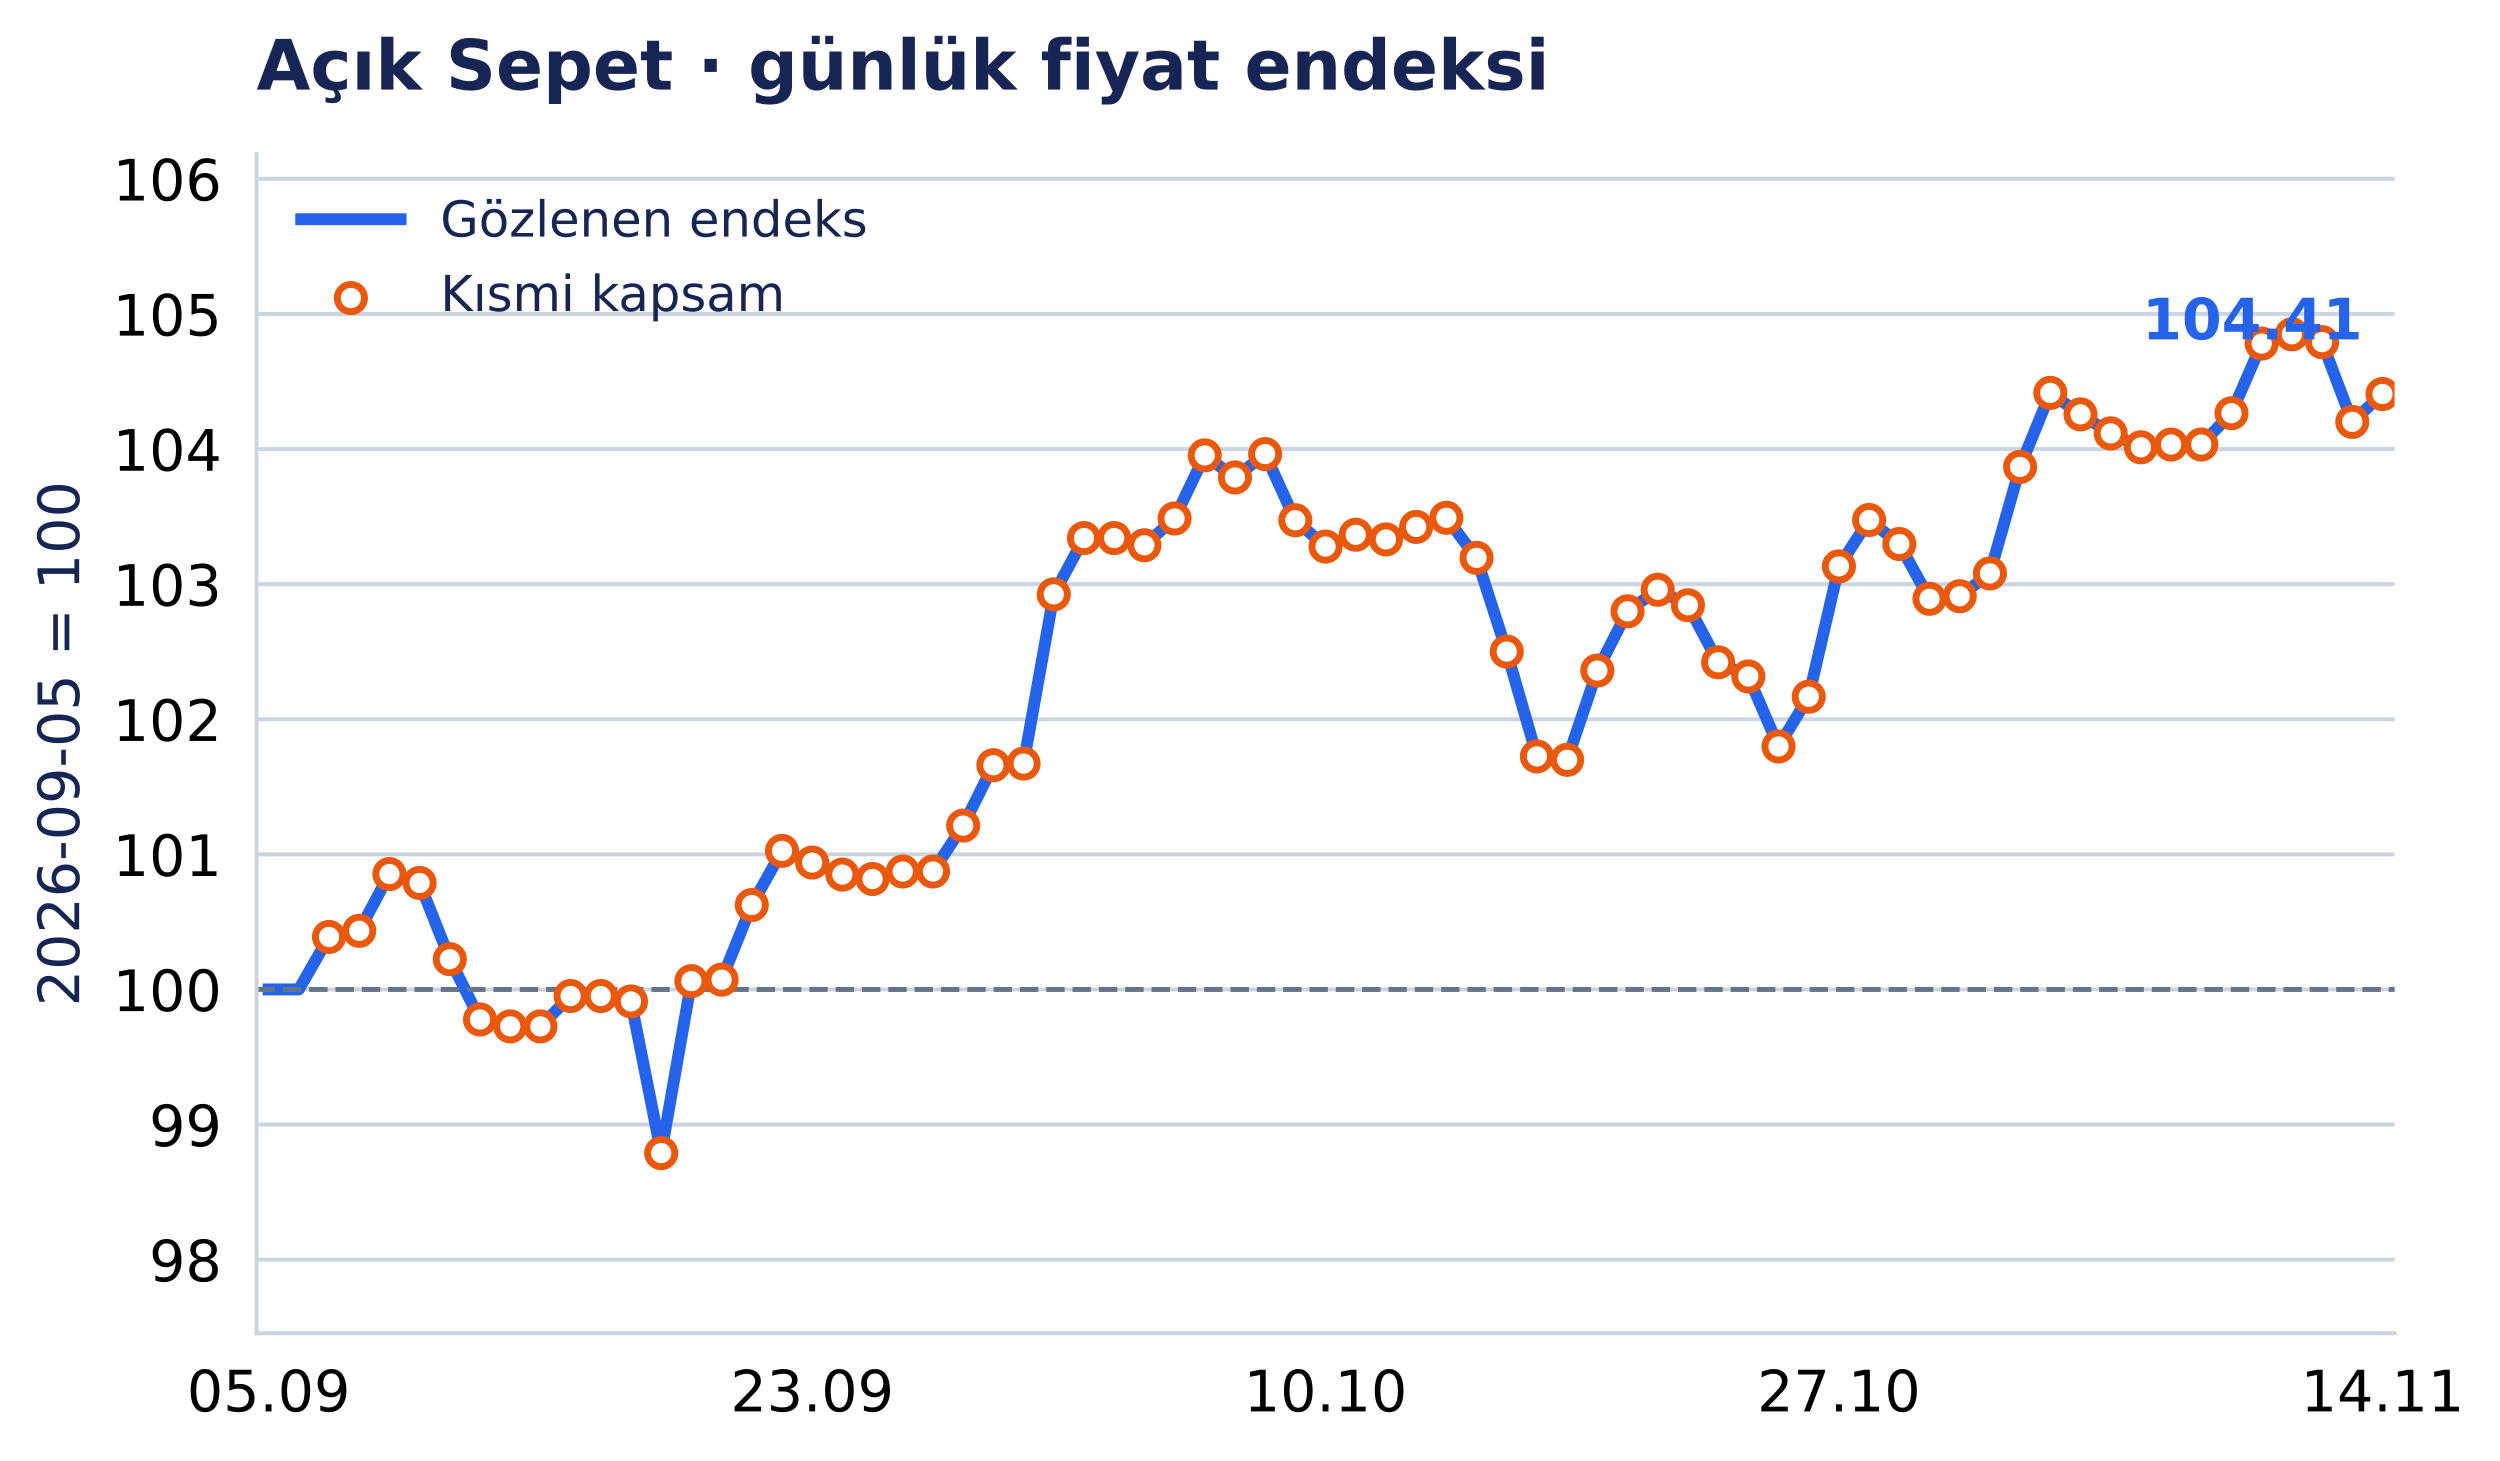
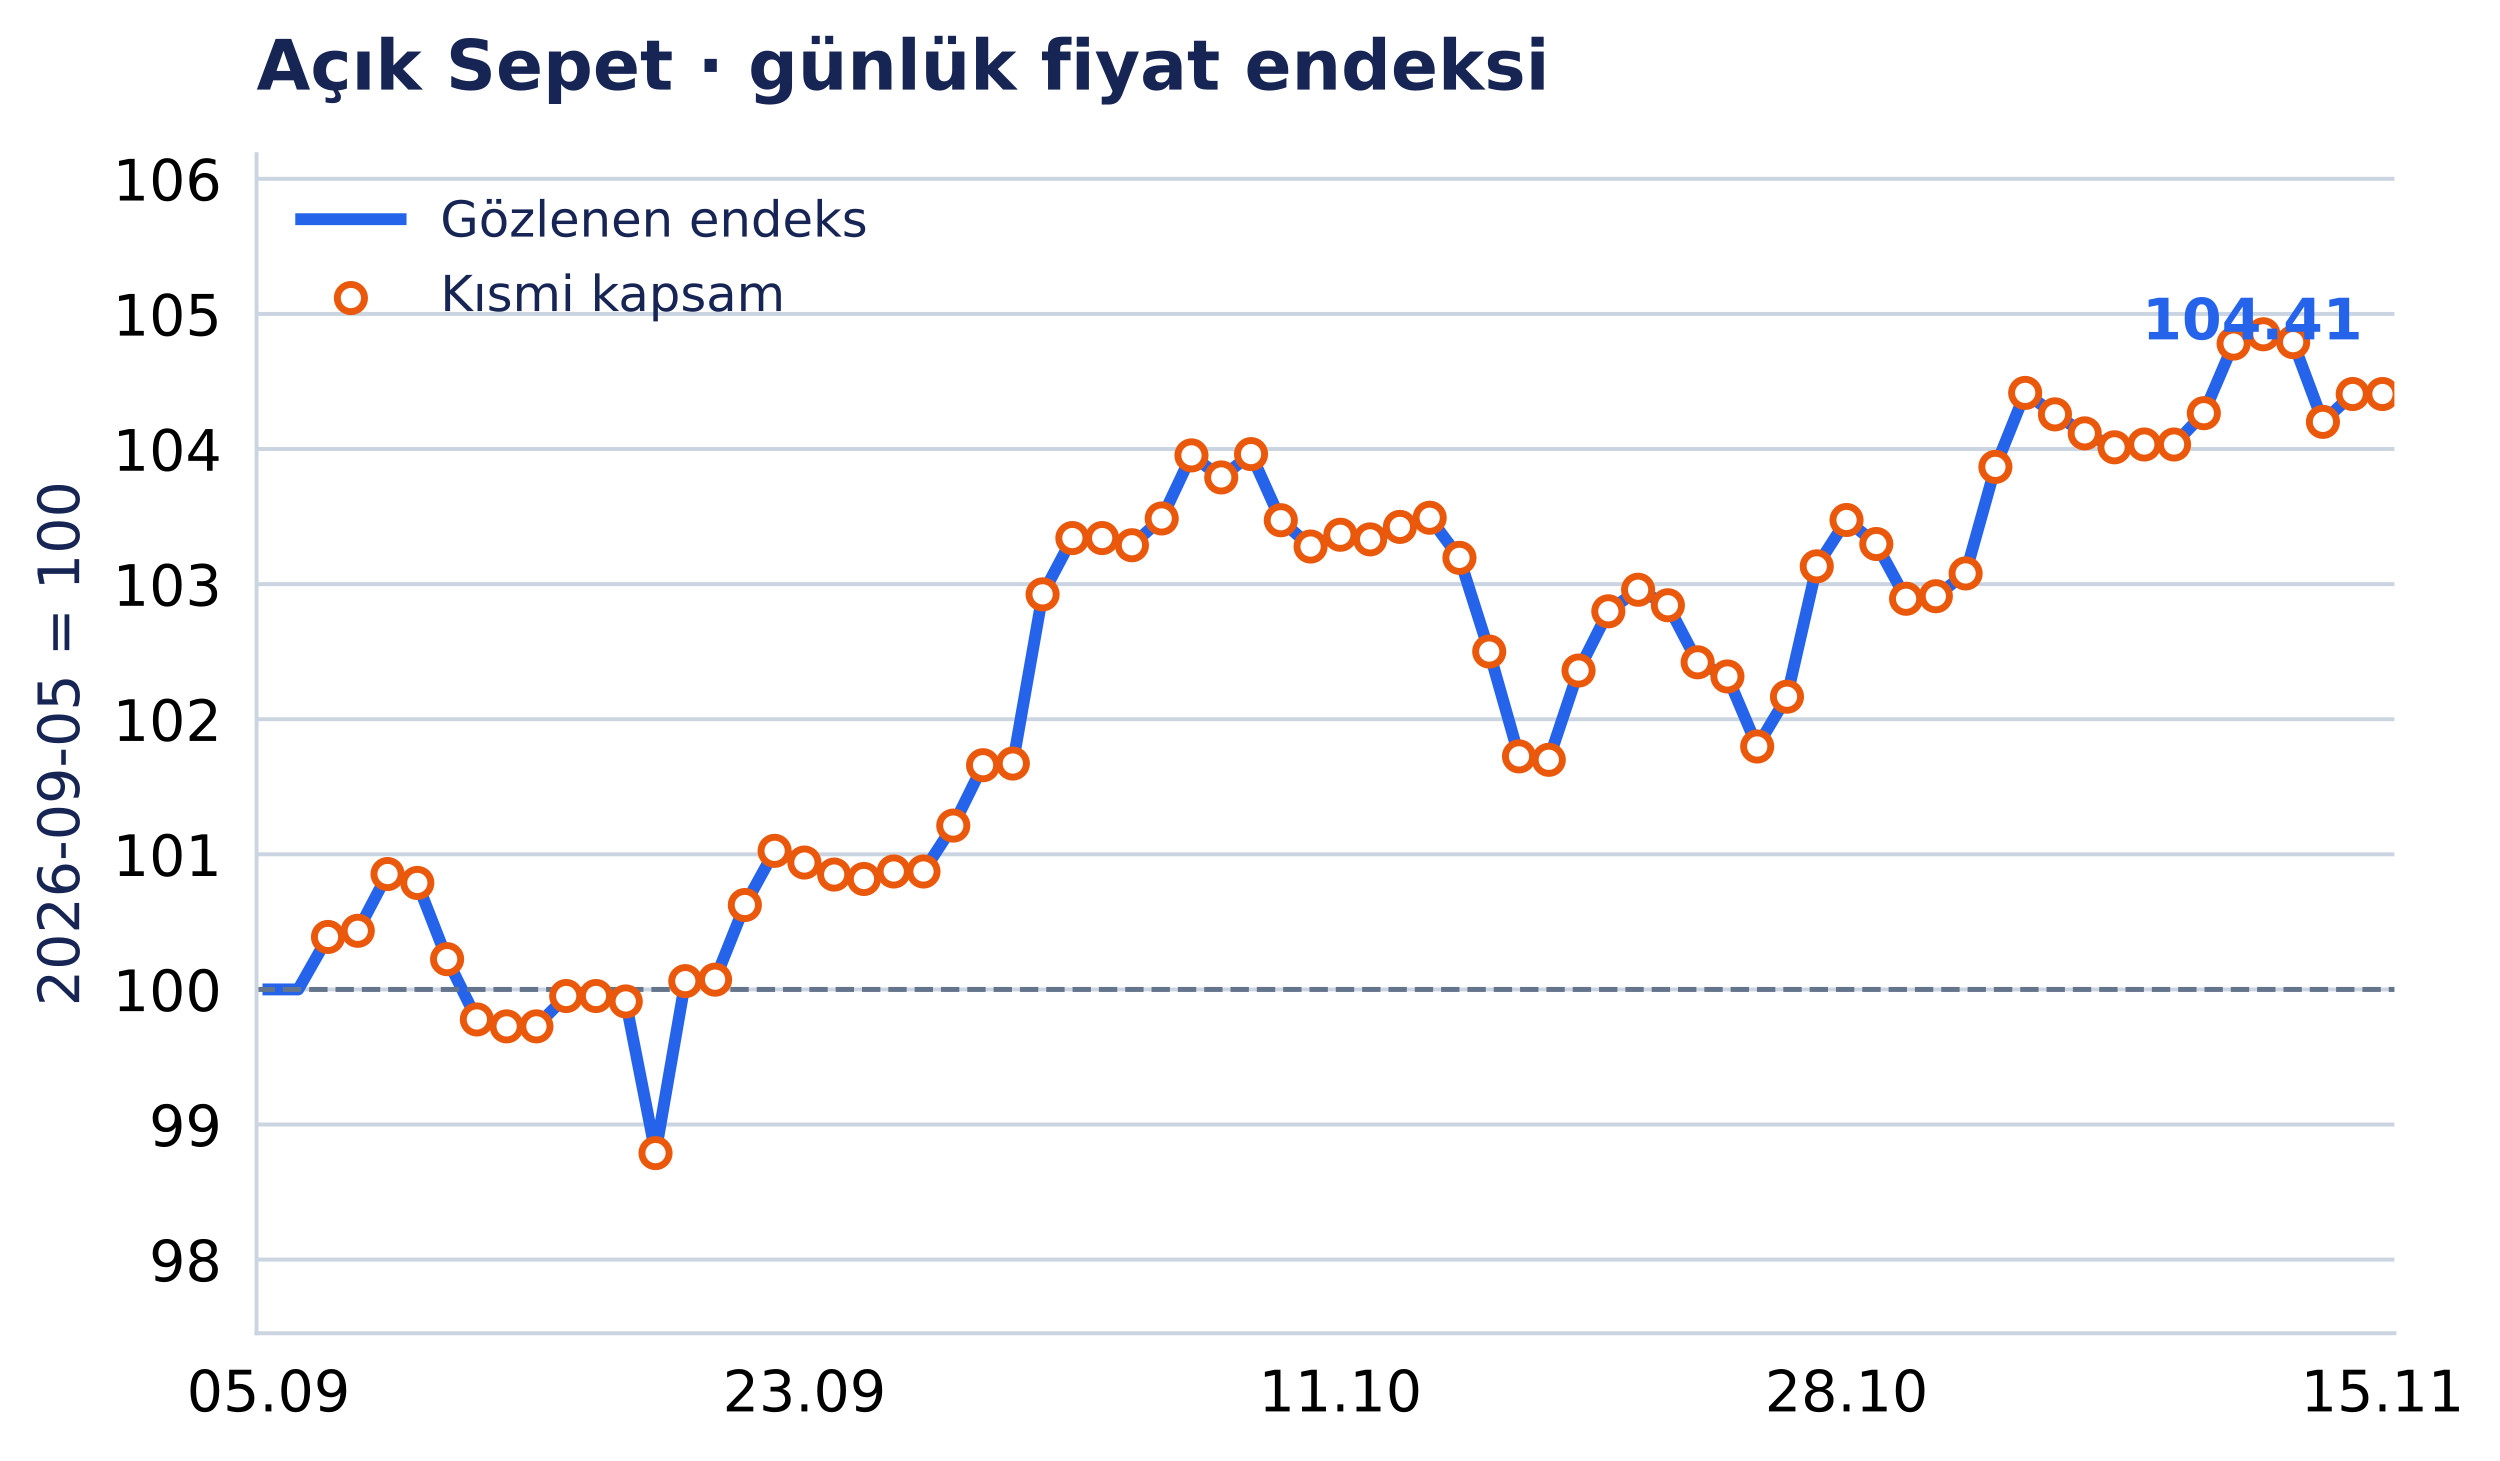
- <svg xmlns="http://www.w3.org/2000/svg" xmlns:xlink="http://www.w3.org/1999/xlink" width="503.35pt" height="294.135pt" viewBox="0 0 503.35 294.135" version="1.1">
+ <svg xmlns="http://www.w3.org/2000/svg" xmlns:xlink="http://www.w3.org/1999/xlink" width="503.352pt" height="294.135pt" viewBox="0 0 503.352 294.135" version="1.1">
  <defs>
    <style type="text/css">*{stroke-linejoin: round; stroke-linecap: butt}</style>
  </defs>
  <g id="figure_1">
    <g id="patch_1">
-       <path d="M 0 294.135 L 503.35 294.135 L 503.35 0 L 0 0 z " style="fill: #ffffff" />
+       <path d="M 0 294.135 L 503.352 294.135 L 503.352 0 L 0 0 z " style="fill: #ffffff" />
    </g>
    <g id="axes_1">
      <g id="patch_2">
-         <path d="M 51.651 268.435 L 482.12 268.435 L 482.12 31.035 L 51.651 31.035 z " style="fill: #ffffff" />
+         <path d="M 51.651 268.435 L 482.089 268.435 L 482.089 31.035 L 51.651 31.035 z " style="fill: #ffffff" />
      </g>
      <g id="matplotlib.axis_1">
        <g id="xtick_1">
          <g id="line2d_1" />
          <g id="text_1">
-             <text style="font-size: 11.5px; font-family: 'DejaVu Sans', 'Bitstream Vera Sans', 'Computer Modern Sans Serif', 'Lucida Grande', 'Verdana', 'Geneva', 'Lucid', 'Arial', 'Helvetica', 'Avant Garde', sans-serif; text-anchor: middle" x="54.083" y="284.172" transform="rotate(-0 54.08266 284.172)">05.09</text>
+             <text style="font-size: 11.5px; font-family: 'DejaVu Sans', 'Bitstream Vera Sans', 'Computer Modern Sans Serif', 'Lucida Grande', 'Verdana', 'Geneva', 'Lucid', 'Arial', 'Helvetica', 'Avant Garde', sans-serif; text-anchor: middle" x="54.049" y="284.172" transform="rotate(-0 54.04861 284.172)">05.09</text>
          </g>
        </g>
        <g id="xtick_2">
          <g id="line2d_2" />
          <g id="text_2">
-             <text style="font-size: 11.5px; font-family: 'DejaVu Sans', 'Bitstream Vera Sans', 'Computer Modern Sans Serif', 'Lucida Grande', 'Verdana', 'Geneva', 'Lucid', 'Arial', 'Helvetica', 'Avant Garde', sans-serif; text-anchor: middle" x="163.524" y="284.172" transform="rotate(-0 163.5241 284.172)">23.09</text>
+             <text style="font-size: 11.5px; font-family: 'DejaVu Sans', 'Bitstream Vera Sans', 'Computer Modern Sans Serif', 'Lucida Grande', 'Verdana', 'Geneva', 'Lucid', 'Arial', 'Helvetica', 'Avant Garde', sans-serif; text-anchor: middle" x="161.958" y="284.172" transform="rotate(-0 161.9579 284.172)">23.09</text>
          </g>
        </g>
        <g id="xtick_3">
          <g id="line2d_3" />
          <g id="text_3">
-             <text style="font-size: 11.5px; font-family: 'DejaVu Sans', 'Bitstream Vera Sans', 'Computer Modern Sans Serif', 'Lucida Grande', 'Verdana', 'Geneva', 'Lucid', 'Arial', 'Helvetica', 'Avant Garde', sans-serif; text-anchor: middle" x="266.886" y="284.172" transform="rotate(-0 266.8855 284.172)">10.10</text>
+             <text style="font-size: 11.5px; font-family: 'DejaVu Sans', 'Bitstream Vera Sans', 'Computer Modern Sans Serif', 'Lucida Grande', 'Verdana', 'Geneva', 'Lucid', 'Arial', 'Helvetica', 'Avant Garde', sans-serif; text-anchor: middle" x="269.867" y="284.172" transform="rotate(-0 269.8672 284.172)">11.10</text>
          </g>
        </g>
        <g id="xtick_4">
          <g id="line2d_4" />
          <g id="text_4">
-             <text style="font-size: 11.5px; font-family: 'DejaVu Sans', 'Bitstream Vera Sans', 'Computer Modern Sans Serif', 'Lucida Grande', 'Verdana', 'Geneva', 'Lucid', 'Arial', 'Helvetica', 'Avant Garde', sans-serif; text-anchor: middle" x="370.247" y="284.172" transform="rotate(-0 370.2469 284.172)">27.10</text>
+             <text style="font-size: 11.5px; font-family: 'DejaVu Sans', 'Bitstream Vera Sans', 'Computer Modern Sans Serif', 'Lucida Grande', 'Verdana', 'Geneva', 'Lucid', 'Arial', 'Helvetica', 'Avant Garde', sans-serif; text-anchor: middle" x="371.782" y="284.172" transform="rotate(-0 371.7816 284.172)">28.10</text>
          </g>
        </g>
        <g id="xtick_5">
          <g id="line2d_5" />
          <g id="text_5">
-             <text style="font-size: 11.5px; font-family: 'DejaVu Sans', 'Bitstream Vera Sans', 'Computer Modern Sans Serif', 'Lucida Grande', 'Verdana', 'Geneva', 'Lucid', 'Arial', 'Helvetica', 'Avant Garde', sans-serif; text-anchor: middle" x="479.688" y="284.172" transform="rotate(-0 479.6884 284.172)">14.11</text>
+             <text style="font-size: 11.5px; font-family: 'DejaVu Sans', 'Bitstream Vera Sans', 'Computer Modern Sans Serif', 'Lucida Grande', 'Verdana', 'Geneva', 'Lucid', 'Arial', 'Helvetica', 'Avant Garde', sans-serif; text-anchor: middle" x="479.691" y="284.172" transform="rotate(-0 479.6909 284.172)">15.11</text>
          </g>
        </g>
      </g>
      <g id="matplotlib.axis_2">
        <g id="ytick_1">
          <g id="line2d_6">
-             <path d="M 51.651 253.613 L 482.12 253.613 " clip-path="url(#p94824def38)" style="fill: none; stroke: #cbd5e1; stroke-width: 0.8; stroke-linecap: square" />
+             <path d="M 51.651 253.613 L 482.089 253.613 " clip-path="url(#p647c9f2424)" style="fill: none; stroke: #cbd5e1; stroke-width: 0.8; stroke-linecap: square" />
          </g>
          <g id="line2d_7" />
          <g id="text_6">
            <text style="font-size: 11.5px; font-family: 'DejaVu Sans', 'Bitstream Vera Sans', 'Computer Modern Sans Serif', 'Lucida Grande', 'Verdana', 'Geneva', 'Lucid', 'Arial', 'Helvetica', 'Avant Garde', sans-serif; text-anchor: end" x="44.651" y="257.982" transform="rotate(-0 44.65062 257.9821)">98</text>
          </g>
        </g>
        <g id="ytick_2">
          <g id="line2d_8">
-             <path d="M 51.651 226.412 L 482.12 226.412 " clip-path="url(#p94824def38)" style="fill: none; stroke: #cbd5e1; stroke-width: 0.8; stroke-linecap: square" />
+             <path d="M 51.651 226.412 L 482.089 226.412 " clip-path="url(#p647c9f2424)" style="fill: none; stroke: #cbd5e1; stroke-width: 0.8; stroke-linecap: square" />
          </g>
          <g id="line2d_9" />
          <g id="text_7">
            <text style="font-size: 11.5px; font-family: 'DejaVu Sans', 'Bitstream Vera Sans', 'Computer Modern Sans Serif', 'Lucida Grande', 'Verdana', 'Geneva', 'Lucid', 'Arial', 'Helvetica', 'Avant Garde', sans-serif; text-anchor: end" x="44.651" y="230.781" transform="rotate(-0 44.65062 230.7808)">99</text>
          </g>
        </g>
        <g id="ytick_3">
          <g id="line2d_10">
-             <path d="M 51.651 199.211 L 482.12 199.211 " clip-path="url(#p94824def38)" style="fill: none; stroke: #cbd5e1; stroke-width: 0.8; stroke-linecap: square" />
+             <path d="M 51.651 199.211 L 482.089 199.211 " clip-path="url(#p647c9f2424)" style="fill: none; stroke: #cbd5e1; stroke-width: 0.8; stroke-linecap: square" />
          </g>
          <g id="line2d_11" />
          <g id="text_8">
            <text style="font-size: 11.5px; font-family: 'DejaVu Sans', 'Bitstream Vera Sans', 'Computer Modern Sans Serif', 'Lucida Grande', 'Verdana', 'Geneva', 'Lucid', 'Arial', 'Helvetica', 'Avant Garde', sans-serif; text-anchor: end" x="44.651" y="203.58" transform="rotate(-0 44.65062 203.5796)">100</text>
          </g>
        </g>
        <g id="ytick_4">
          <g id="line2d_12">
-             <path d="M 51.651 172.01 L 482.12 172.01 " clip-path="url(#p94824def38)" style="fill: none; stroke: #cbd5e1; stroke-width: 0.8; stroke-linecap: square" />
+             <path d="M 51.651 172.01 L 482.089 172.01 " clip-path="url(#p647c9f2424)" style="fill: none; stroke: #cbd5e1; stroke-width: 0.8; stroke-linecap: square" />
          </g>
          <g id="line2d_13" />
          <g id="text_9">
            <text style="font-size: 11.5px; font-family: 'DejaVu Sans', 'Bitstream Vera Sans', 'Computer Modern Sans Serif', 'Lucida Grande', 'Verdana', 'Geneva', 'Lucid', 'Arial', 'Helvetica', 'Avant Garde', sans-serif; text-anchor: end" x="44.651" y="176.378" transform="rotate(-0 44.65062 176.3784)">101</text>
          </g>
        </g>
        <g id="ytick_5">
          <g id="line2d_14">
-             <path d="M 51.651 144.809 L 482.12 144.809 " clip-path="url(#p94824def38)" style="fill: none; stroke: #cbd5e1; stroke-width: 0.8; stroke-linecap: square" />
+             <path d="M 51.651 144.809 L 482.089 144.809 " clip-path="url(#p647c9f2424)" style="fill: none; stroke: #cbd5e1; stroke-width: 0.8; stroke-linecap: square" />
          </g>
          <g id="line2d_15" />
          <g id="text_10">
            <text style="font-size: 11.5px; font-family: 'DejaVu Sans', 'Bitstream Vera Sans', 'Computer Modern Sans Serif', 'Lucida Grande', 'Verdana', 'Geneva', 'Lucid', 'Arial', 'Helvetica', 'Avant Garde', sans-serif; text-anchor: end" x="44.651" y="149.177" transform="rotate(-0 44.65062 149.1772)">102</text>
          </g>
        </g>
        <g id="ytick_6">
          <g id="line2d_16">
-             <path d="M 51.651 117.607 L 482.12 117.607 " clip-path="url(#p94824def38)" style="fill: none; stroke: #cbd5e1; stroke-width: 0.8; stroke-linecap: square" />
+             <path d="M 51.651 117.607 L 482.089 117.607 " clip-path="url(#p647c9f2424)" style="fill: none; stroke: #cbd5e1; stroke-width: 0.8; stroke-linecap: square" />
          </g>
          <g id="line2d_17" />
          <g id="text_11">
            <text style="font-size: 11.5px; font-family: 'DejaVu Sans', 'Bitstream Vera Sans', 'Computer Modern Sans Serif', 'Lucida Grande', 'Verdana', 'Geneva', 'Lucid', 'Arial', 'Helvetica', 'Avant Garde', sans-serif; text-anchor: end" x="44.651" y="121.976" transform="rotate(-0 44.65062 121.976)">103</text>
          </g>
        </g>
        <g id="ytick_7">
          <g id="line2d_18">
-             <path d="M 51.651 90.406 L 482.12 90.406 " clip-path="url(#p94824def38)" style="fill: none; stroke: #cbd5e1; stroke-width: 0.8; stroke-linecap: square" />
+             <path d="M 51.651 90.406 L 482.089 90.406 " clip-path="url(#p647c9f2424)" style="fill: none; stroke: #cbd5e1; stroke-width: 0.8; stroke-linecap: square" />
          </g>
          <g id="line2d_19" />
          <g id="text_12">
            <text style="font-size: 11.5px; font-family: 'DejaVu Sans', 'Bitstream Vera Sans', 'Computer Modern Sans Serif', 'Lucida Grande', 'Verdana', 'Geneva', 'Lucid', 'Arial', 'Helvetica', 'Avant Garde', sans-serif; text-anchor: end" x="44.651" y="94.775" transform="rotate(-0 44.65062 94.77477)">104</text>
          </g>
        </g>
        <g id="ytick_8">
          <g id="line2d_20">
-             <path d="M 51.651 63.205 L 482.12 63.205 " clip-path="url(#p94824def38)" style="fill: none; stroke: #cbd5e1; stroke-width: 0.8; stroke-linecap: square" />
+             <path d="M 51.651 63.205 L 482.089 63.205 " clip-path="url(#p647c9f2424)" style="fill: none; stroke: #cbd5e1; stroke-width: 0.8; stroke-linecap: square" />
          </g>
          <g id="line2d_21" />
          <g id="text_13">
            <text style="font-size: 11.5px; font-family: 'DejaVu Sans', 'Bitstream Vera Sans', 'Computer Modern Sans Serif', 'Lucida Grande', 'Verdana', 'Geneva', 'Lucid', 'Arial', 'Helvetica', 'Avant Garde', sans-serif; text-anchor: end" x="44.651" y="67.574" transform="rotate(-0 44.65062 67.57356)">105</text>
          </g>
        </g>
        <g id="ytick_9">
          <g id="line2d_22">
-             <path d="M 51.651 36.004 L 482.12 36.004 " clip-path="url(#p94824def38)" style="fill: none; stroke: #cbd5e1; stroke-width: 0.8; stroke-linecap: square" />
+             <path d="M 51.651 36.004 L 482.089 36.004 " clip-path="url(#p647c9f2424)" style="fill: none; stroke: #cbd5e1; stroke-width: 0.8; stroke-linecap: square" />
          </g>
          <g id="line2d_23" />
          <g id="text_14">
            <text style="font-size: 11.5px; font-family: 'DejaVu Sans', 'Bitstream Vera Sans', 'Computer Modern Sans Serif', 'Lucida Grande', 'Verdana', 'Geneva', 'Lucid', 'Arial', 'Helvetica', 'Avant Garde', sans-serif; text-anchor: end" x="44.651" y="40.372" transform="rotate(-0 44.65062 40.37235)">106</text>
          </g>
        </g>
        <g id="text_15">
          <text style="font-size: 11.5px; font-family: 'DejaVu Sans', 'Bitstream Vera Sans', 'Computer Modern Sans Serif', 'Lucida Grande', 'Verdana', 'Geneva', 'Lucid', 'Arial', 'Helvetica', 'Avant Garde', sans-serif; text-anchor: middle; fill: #172554" x="15.937" y="149.735" transform="rotate(-90 15.93731 149.7347)">2026-09-05 = 100</text>
        </g>
      </g>
      <g id="line2d_24">
-         <path d="M 54.083 199.211 L 60.163 199.211 L 66.243 188.646 L 72.323 187.408 L 78.403 175.981 L 84.483 177.774 L 90.563 193.118 L 96.643 205.258 L 102.723 206.651 L 108.803 206.651 L 114.883 200.538 L 120.964 200.538 L 127.044 201.632 L 133.124 232.165 L 139.204 197.541 L 145.284 197.244 L 151.364 182.216 L 157.444 171.311 L 163.524 173.666 L 169.604 176.085 L 175.684 176.974 L 181.764 175.467 L 187.844 175.467 L 193.925 166.224 L 200.005 154.068 L 206.085 153.733 L 212.165 119.669 L 218.245 108.334 L 224.325 108.334 L 230.405 109.779 L 236.485 104.39 L 242.565 91.687 L 248.645 96.127 L 254.725 91.429 L 260.805 104.744 L 266.886 110.04 L 272.966 107.668 L 279.046 108.601 L 285.126 106.088 L 291.206 104.246 L 297.286 112.319 L 303.366 131.186 L 309.446 152.292 L 315.526 152.98 L 321.606 135.005 L 327.686 123.083 L 333.766 118.739 L 339.847 121.864 L 345.927 133.349 L 352.007 136.199 L 358.087 150.3 L 364.167 140.277 L 370.247 114.03 L 376.327 104.695 L 382.407 109.531 L 388.487 120.556 L 394.567 120.045 L 400.647 115.456 L 406.727 94.002 L 412.808 79.109 L 418.888 83.429 L 424.968 87.256 L 431.048 90.061 L 437.128 89.498 L 443.208 89.498 L 449.288 83.195 L 455.368 69.176 L 461.448 67.304 L 467.528 68.885 L 473.608 84.939 L 479.688 79.33 " clip-path="url(#p94824def38)" style="fill: none; stroke: #2563eb; stroke-width: 2.4; stroke-linecap: square" />
+         <path d="M 54.049 199.211 L 60.044 199.211 L 66.039 188.646 L 72.033 187.408 L 78.028 175.981 L 84.023 177.774 L 90.018 193.118 L 96.013 205.258 L 102.008 206.651 L 108.003 206.651 L 113.998 200.538 L 119.993 200.538 L 125.988 201.632 L 131.983 232.165 L 137.978 197.541 L 143.973 197.244 L 149.968 182.216 L 155.963 171.311 L 161.958 173.666 L 167.953 176.085 L 173.948 176.974 L 179.943 175.467 L 185.938 175.467 L 191.933 166.224 L 197.928 154.068 L 203.923 153.733 L 209.918 119.669 L 215.913 108.334 L 221.908 108.334 L 227.902 109.779 L 233.897 104.39 L 239.892 91.687 L 245.887 96.127 L 251.882 91.429 L 257.877 104.744 L 263.872 110.04 L 269.867 107.668 L 275.862 108.601 L 281.857 106.088 L 287.852 104.246 L 293.847 112.319 L 299.842 131.186 L 305.837 152.292 L 311.832 152.98 L 317.827 135.005 L 323.822 123.083 L 329.817 118.739 L 335.812 121.864 L 341.807 133.349 L 347.802 136.199 L 353.797 150.3 L 359.792 140.277 L 365.787 114.03 L 371.782 104.695 L 377.777 109.531 L 383.771 120.556 L 389.766 120.045 L 395.761 115.456 L 401.756 94.002 L 407.751 79.109 L 413.746 83.429 L 419.741 87.256 L 425.736 90.061 L 431.731 89.498 L 437.726 89.498 L 443.721 83.195 L 449.716 69.176 L 455.711 67.304 L 461.706 68.885 L 467.701 84.939 L 473.696 79.33 L 479.691 79.33 " clip-path="url(#p647c9f2424)" style="fill: none; stroke: #2563eb; stroke-width: 2.4; stroke-linecap: square" />
      </g>
      <g id="line2d_25">
-         <path d="M 51.651 199.211 L 482.12 199.211 " clip-path="url(#p94824def38)" style="fill: none; stroke-dasharray: 3.7,1.6; stroke-dashoffset: 0; stroke: #64748b" />
+         <path d="M 51.651 199.211 L 482.089 199.211 " clip-path="url(#p647c9f2424)" style="fill: none; stroke-dasharray: 3.7,1.6; stroke-dashoffset: 0; stroke: #64748b" />
      </g>
      <g id="patch_3">
        <path d="M 51.651 268.435 L 51.651 31.035 " style="fill: none; stroke: #cbd5e1; stroke-width: 0.8; stroke-linejoin: miter; stroke-linecap: square" />
      </g>
      <g id="patch_4">
-         <path d="M 51.651 268.435 L 482.12 268.435 " style="fill: none; stroke: #cbd5e1; stroke-width: 0.8; stroke-linejoin: miter; stroke-linecap: square" />
+         <path d="M 51.651 268.435 L 482.089 268.435 " style="fill: none; stroke: #cbd5e1; stroke-width: 0.8; stroke-linejoin: miter; stroke-linecap: square" />
      </g>
      <g id="PathCollection_1">
        <defs>
          <path id="m3957c04aab" d="M 0 2.739 C 0.726 2.739 1.423 2.45 1.936 1.936 C 2.45 1.423 2.739 0.726 2.739 0 C 2.739 -0.726 2.45 -1.423 1.936 -1.936 C 1.423 -2.45 0.726 -2.739 0 -2.739 C -0.726 -2.739 -1.423 -2.45 -1.936 -1.936 C -2.45 -1.423 -2.739 -0.726 -2.739 0 C -2.739 0.726 -2.45 1.423 -1.936 1.936 C -1.423 2.45 -0.726 2.739 0 2.739 z " style="stroke: #ea580c; stroke-width: 1.4" />
        </defs>
-         <g clip-path="url(#p94824def38)">
-           <use xlink:href="#m3957c04aab" x="66.243" y="188.646" style="fill: #ffffff; stroke: #ea580c; stroke-width: 1.4" />
-           <use xlink:href="#m3957c04aab" x="72.323" y="187.408" style="fill: #ffffff; stroke: #ea580c; stroke-width: 1.4" />
-           <use xlink:href="#m3957c04aab" x="78.403" y="175.981" style="fill: #ffffff; stroke: #ea580c; stroke-width: 1.4" />
-           <use xlink:href="#m3957c04aab" x="84.483" y="177.774" style="fill: #ffffff; stroke: #ea580c; stroke-width: 1.4" />
-           <use xlink:href="#m3957c04aab" x="90.563" y="193.118" style="fill: #ffffff; stroke: #ea580c; stroke-width: 1.4" />
-           <use xlink:href="#m3957c04aab" x="96.643" y="205.258" style="fill: #ffffff; stroke: #ea580c; stroke-width: 1.4" />
-           <use xlink:href="#m3957c04aab" x="102.723" y="206.651" style="fill: #ffffff; stroke: #ea580c; stroke-width: 1.4" />
-           <use xlink:href="#m3957c04aab" x="108.803" y="206.651" style="fill: #ffffff; stroke: #ea580c; stroke-width: 1.4" />
-           <use xlink:href="#m3957c04aab" x="114.883" y="200.538" style="fill: #ffffff; stroke: #ea580c; stroke-width: 1.4" />
-           <use xlink:href="#m3957c04aab" x="120.964" y="200.538" style="fill: #ffffff; stroke: #ea580c; stroke-width: 1.4" />
-           <use xlink:href="#m3957c04aab" x="127.044" y="201.632" style="fill: #ffffff; stroke: #ea580c; stroke-width: 1.4" />
-           <use xlink:href="#m3957c04aab" x="133.124" y="232.165" style="fill: #ffffff; stroke: #ea580c; stroke-width: 1.4" />
-           <use xlink:href="#m3957c04aab" x="139.204" y="197.541" style="fill: #ffffff; stroke: #ea580c; stroke-width: 1.4" />
-           <use xlink:href="#m3957c04aab" x="145.284" y="197.244" style="fill: #ffffff; stroke: #ea580c; stroke-width: 1.4" />
-           <use xlink:href="#m3957c04aab" x="151.364" y="182.216" style="fill: #ffffff; stroke: #ea580c; stroke-width: 1.4" />
-           <use xlink:href="#m3957c04aab" x="157.444" y="171.311" style="fill: #ffffff; stroke: #ea580c; stroke-width: 1.4" />
-           <use xlink:href="#m3957c04aab" x="163.524" y="173.666" style="fill: #ffffff; stroke: #ea580c; stroke-width: 1.4" />
-           <use xlink:href="#m3957c04aab" x="169.604" y="176.085" style="fill: #ffffff; stroke: #ea580c; stroke-width: 1.4" />
-           <use xlink:href="#m3957c04aab" x="175.684" y="176.974" style="fill: #ffffff; stroke: #ea580c; stroke-width: 1.4" />
-           <use xlink:href="#m3957c04aab" x="181.764" y="175.467" style="fill: #ffffff; stroke: #ea580c; stroke-width: 1.4" />
-           <use xlink:href="#m3957c04aab" x="187.844" y="175.467" style="fill: #ffffff; stroke: #ea580c; stroke-width: 1.4" />
-           <use xlink:href="#m3957c04aab" x="193.925" y="166.224" style="fill: #ffffff; stroke: #ea580c; stroke-width: 1.4" />
-           <use xlink:href="#m3957c04aab" x="200.005" y="154.068" style="fill: #ffffff; stroke: #ea580c; stroke-width: 1.4" />
-           <use xlink:href="#m3957c04aab" x="206.085" y="153.733" style="fill: #ffffff; stroke: #ea580c; stroke-width: 1.4" />
-           <use xlink:href="#m3957c04aab" x="212.165" y="119.669" style="fill: #ffffff; stroke: #ea580c; stroke-width: 1.4" />
-           <use xlink:href="#m3957c04aab" x="218.245" y="108.334" style="fill: #ffffff; stroke: #ea580c; stroke-width: 1.4" />
-           <use xlink:href="#m3957c04aab" x="224.325" y="108.334" style="fill: #ffffff; stroke: #ea580c; stroke-width: 1.4" />
-           <use xlink:href="#m3957c04aab" x="230.405" y="109.779" style="fill: #ffffff; stroke: #ea580c; stroke-width: 1.4" />
-           <use xlink:href="#m3957c04aab" x="236.485" y="104.39" style="fill: #ffffff; stroke: #ea580c; stroke-width: 1.4" />
-           <use xlink:href="#m3957c04aab" x="242.565" y="91.687" style="fill: #ffffff; stroke: #ea580c; stroke-width: 1.4" />
-           <use xlink:href="#m3957c04aab" x="248.645" y="96.127" style="fill: #ffffff; stroke: #ea580c; stroke-width: 1.4" />
-           <use xlink:href="#m3957c04aab" x="254.725" y="91.429" style="fill: #ffffff; stroke: #ea580c; stroke-width: 1.4" />
-           <use xlink:href="#m3957c04aab" x="260.805" y="104.744" style="fill: #ffffff; stroke: #ea580c; stroke-width: 1.4" />
-           <use xlink:href="#m3957c04aab" x="266.886" y="110.04" style="fill: #ffffff; stroke: #ea580c; stroke-width: 1.4" />
-           <use xlink:href="#m3957c04aab" x="272.966" y="107.668" style="fill: #ffffff; stroke: #ea580c; stroke-width: 1.4" />
-           <use xlink:href="#m3957c04aab" x="279.046" y="108.601" style="fill: #ffffff; stroke: #ea580c; stroke-width: 1.4" />
-           <use xlink:href="#m3957c04aab" x="285.126" y="106.088" style="fill: #ffffff; stroke: #ea580c; stroke-width: 1.4" />
-           <use xlink:href="#m3957c04aab" x="291.206" y="104.246" style="fill: #ffffff; stroke: #ea580c; stroke-width: 1.4" />
-           <use xlink:href="#m3957c04aab" x="297.286" y="112.319" style="fill: #ffffff; stroke: #ea580c; stroke-width: 1.4" />
-           <use xlink:href="#m3957c04aab" x="303.366" y="131.186" style="fill: #ffffff; stroke: #ea580c; stroke-width: 1.4" />
-           <use xlink:href="#m3957c04aab" x="309.446" y="152.292" style="fill: #ffffff; stroke: #ea580c; stroke-width: 1.4" />
-           <use xlink:href="#m3957c04aab" x="315.526" y="152.98" style="fill: #ffffff; stroke: #ea580c; stroke-width: 1.4" />
-           <use xlink:href="#m3957c04aab" x="321.606" y="135.005" style="fill: #ffffff; stroke: #ea580c; stroke-width: 1.4" />
-           <use xlink:href="#m3957c04aab" x="327.686" y="123.083" style="fill: #ffffff; stroke: #ea580c; stroke-width: 1.4" />
-           <use xlink:href="#m3957c04aab" x="333.766" y="118.739" style="fill: #ffffff; stroke: #ea580c; stroke-width: 1.4" />
-           <use xlink:href="#m3957c04aab" x="339.847" y="121.864" style="fill: #ffffff; stroke: #ea580c; stroke-width: 1.4" />
-           <use xlink:href="#m3957c04aab" x="345.927" y="133.349" style="fill: #ffffff; stroke: #ea580c; stroke-width: 1.4" />
-           <use xlink:href="#m3957c04aab" x="352.007" y="136.199" style="fill: #ffffff; stroke: #ea580c; stroke-width: 1.4" />
-           <use xlink:href="#m3957c04aab" x="358.087" y="150.3" style="fill: #ffffff; stroke: #ea580c; stroke-width: 1.4" />
-           <use xlink:href="#m3957c04aab" x="364.167" y="140.277" style="fill: #ffffff; stroke: #ea580c; stroke-width: 1.4" />
-           <use xlink:href="#m3957c04aab" x="370.247" y="114.03" style="fill: #ffffff; stroke: #ea580c; stroke-width: 1.4" />
-           <use xlink:href="#m3957c04aab" x="376.327" y="104.695" style="fill: #ffffff; stroke: #ea580c; stroke-width: 1.4" />
-           <use xlink:href="#m3957c04aab" x="382.407" y="109.531" style="fill: #ffffff; stroke: #ea580c; stroke-width: 1.4" />
-           <use xlink:href="#m3957c04aab" x="388.487" y="120.556" style="fill: #ffffff; stroke: #ea580c; stroke-width: 1.4" />
-           <use xlink:href="#m3957c04aab" x="394.567" y="120.045" style="fill: #ffffff; stroke: #ea580c; stroke-width: 1.4" />
-           <use xlink:href="#m3957c04aab" x="400.647" y="115.456" style="fill: #ffffff; stroke: #ea580c; stroke-width: 1.4" />
-           <use xlink:href="#m3957c04aab" x="406.727" y="94.002" style="fill: #ffffff; stroke: #ea580c; stroke-width: 1.4" />
-           <use xlink:href="#m3957c04aab" x="412.808" y="79.109" style="fill: #ffffff; stroke: #ea580c; stroke-width: 1.4" />
-           <use xlink:href="#m3957c04aab" x="418.888" y="83.429" style="fill: #ffffff; stroke: #ea580c; stroke-width: 1.4" />
-           <use xlink:href="#m3957c04aab" x="424.968" y="87.256" style="fill: #ffffff; stroke: #ea580c; stroke-width: 1.4" />
-           <use xlink:href="#m3957c04aab" x="431.048" y="90.061" style="fill: #ffffff; stroke: #ea580c; stroke-width: 1.4" />
-           <use xlink:href="#m3957c04aab" x="437.128" y="89.498" style="fill: #ffffff; stroke: #ea580c; stroke-width: 1.4" />
-           <use xlink:href="#m3957c04aab" x="443.208" y="89.498" style="fill: #ffffff; stroke: #ea580c; stroke-width: 1.4" />
-           <use xlink:href="#m3957c04aab" x="449.288" y="83.195" style="fill: #ffffff; stroke: #ea580c; stroke-width: 1.4" />
-           <use xlink:href="#m3957c04aab" x="455.368" y="69.176" style="fill: #ffffff; stroke: #ea580c; stroke-width: 1.4" />
-           <use xlink:href="#m3957c04aab" x="461.448" y="67.304" style="fill: #ffffff; stroke: #ea580c; stroke-width: 1.4" />
-           <use xlink:href="#m3957c04aab" x="467.528" y="68.885" style="fill: #ffffff; stroke: #ea580c; stroke-width: 1.4" />
-           <use xlink:href="#m3957c04aab" x="473.608" y="84.939" style="fill: #ffffff; stroke: #ea580c; stroke-width: 1.4" />
-           <use xlink:href="#m3957c04aab" x="479.688" y="79.33" style="fill: #ffffff; stroke: #ea580c; stroke-width: 1.4" />
+         <g clip-path="url(#p647c9f2424)">
+           <use xlink:href="#m3957c04aab" x="66.039" y="188.646" style="fill: #ffffff; stroke: #ea580c; stroke-width: 1.4" />
+           <use xlink:href="#m3957c04aab" x="72.033" y="187.408" style="fill: #ffffff; stroke: #ea580c; stroke-width: 1.4" />
+           <use xlink:href="#m3957c04aab" x="78.028" y="175.981" style="fill: #ffffff; stroke: #ea580c; stroke-width: 1.4" />
+           <use xlink:href="#m3957c04aab" x="84.023" y="177.774" style="fill: #ffffff; stroke: #ea580c; stroke-width: 1.4" />
+           <use xlink:href="#m3957c04aab" x="90.018" y="193.118" style="fill: #ffffff; stroke: #ea580c; stroke-width: 1.4" />
+           <use xlink:href="#m3957c04aab" x="96.013" y="205.258" style="fill: #ffffff; stroke: #ea580c; stroke-width: 1.4" />
+           <use xlink:href="#m3957c04aab" x="102.008" y="206.651" style="fill: #ffffff; stroke: #ea580c; stroke-width: 1.4" />
+           <use xlink:href="#m3957c04aab" x="108.003" y="206.651" style="fill: #ffffff; stroke: #ea580c; stroke-width: 1.4" />
+           <use xlink:href="#m3957c04aab" x="113.998" y="200.538" style="fill: #ffffff; stroke: #ea580c; stroke-width: 1.4" />
+           <use xlink:href="#m3957c04aab" x="119.993" y="200.538" style="fill: #ffffff; stroke: #ea580c; stroke-width: 1.4" />
+           <use xlink:href="#m3957c04aab" x="125.988" y="201.632" style="fill: #ffffff; stroke: #ea580c; stroke-width: 1.4" />
+           <use xlink:href="#m3957c04aab" x="131.983" y="232.165" style="fill: #ffffff; stroke: #ea580c; stroke-width: 1.4" />
+           <use xlink:href="#m3957c04aab" x="137.978" y="197.541" style="fill: #ffffff; stroke: #ea580c; stroke-width: 1.4" />
+           <use xlink:href="#m3957c04aab" x="143.973" y="197.244" style="fill: #ffffff; stroke: #ea580c; stroke-width: 1.4" />
+           <use xlink:href="#m3957c04aab" x="149.968" y="182.216" style="fill: #ffffff; stroke: #ea580c; stroke-width: 1.4" />
+           <use xlink:href="#m3957c04aab" x="155.963" y="171.311" style="fill: #ffffff; stroke: #ea580c; stroke-width: 1.4" />
+           <use xlink:href="#m3957c04aab" x="161.958" y="173.666" style="fill: #ffffff; stroke: #ea580c; stroke-width: 1.4" />
+           <use xlink:href="#m3957c04aab" x="167.953" y="176.085" style="fill: #ffffff; stroke: #ea580c; stroke-width: 1.4" />
+           <use xlink:href="#m3957c04aab" x="173.948" y="176.974" style="fill: #ffffff; stroke: #ea580c; stroke-width: 1.4" />
+           <use xlink:href="#m3957c04aab" x="179.943" y="175.467" style="fill: #ffffff; stroke: #ea580c; stroke-width: 1.4" />
+           <use xlink:href="#m3957c04aab" x="185.938" y="175.467" style="fill: #ffffff; stroke: #ea580c; stroke-width: 1.4" />
+           <use xlink:href="#m3957c04aab" x="191.933" y="166.224" style="fill: #ffffff; stroke: #ea580c; stroke-width: 1.4" />
+           <use xlink:href="#m3957c04aab" x="197.928" y="154.068" style="fill: #ffffff; stroke: #ea580c; stroke-width: 1.4" />
+           <use xlink:href="#m3957c04aab" x="203.923" y="153.733" style="fill: #ffffff; stroke: #ea580c; stroke-width: 1.4" />
+           <use xlink:href="#m3957c04aab" x="209.918" y="119.669" style="fill: #ffffff; stroke: #ea580c; stroke-width: 1.4" />
+           <use xlink:href="#m3957c04aab" x="215.913" y="108.334" style="fill: #ffffff; stroke: #ea580c; stroke-width: 1.4" />
+           <use xlink:href="#m3957c04aab" x="221.908" y="108.334" style="fill: #ffffff; stroke: #ea580c; stroke-width: 1.4" />
+           <use xlink:href="#m3957c04aab" x="227.902" y="109.779" style="fill: #ffffff; stroke: #ea580c; stroke-width: 1.4" />
+           <use xlink:href="#m3957c04aab" x="233.897" y="104.39" style="fill: #ffffff; stroke: #ea580c; stroke-width: 1.4" />
+           <use xlink:href="#m3957c04aab" x="239.892" y="91.687" style="fill: #ffffff; stroke: #ea580c; stroke-width: 1.4" />
+           <use xlink:href="#m3957c04aab" x="245.887" y="96.127" style="fill: #ffffff; stroke: #ea580c; stroke-width: 1.4" />
+           <use xlink:href="#m3957c04aab" x="251.882" y="91.429" style="fill: #ffffff; stroke: #ea580c; stroke-width: 1.4" />
+           <use xlink:href="#m3957c04aab" x="257.877" y="104.744" style="fill: #ffffff; stroke: #ea580c; stroke-width: 1.4" />
+           <use xlink:href="#m3957c04aab" x="263.872" y="110.04" style="fill: #ffffff; stroke: #ea580c; stroke-width: 1.4" />
+           <use xlink:href="#m3957c04aab" x="269.867" y="107.668" style="fill: #ffffff; stroke: #ea580c; stroke-width: 1.4" />
+           <use xlink:href="#m3957c04aab" x="275.862" y="108.601" style="fill: #ffffff; stroke: #ea580c; stroke-width: 1.4" />
+           <use xlink:href="#m3957c04aab" x="281.857" y="106.088" style="fill: #ffffff; stroke: #ea580c; stroke-width: 1.4" />
+           <use xlink:href="#m3957c04aab" x="287.852" y="104.246" style="fill: #ffffff; stroke: #ea580c; stroke-width: 1.4" />
+           <use xlink:href="#m3957c04aab" x="293.847" y="112.319" style="fill: #ffffff; stroke: #ea580c; stroke-width: 1.4" />
+           <use xlink:href="#m3957c04aab" x="299.842" y="131.186" style="fill: #ffffff; stroke: #ea580c; stroke-width: 1.4" />
+           <use xlink:href="#m3957c04aab" x="305.837" y="152.292" style="fill: #ffffff; stroke: #ea580c; stroke-width: 1.4" />
+           <use xlink:href="#m3957c04aab" x="311.832" y="152.98" style="fill: #ffffff; stroke: #ea580c; stroke-width: 1.4" />
+           <use xlink:href="#m3957c04aab" x="317.827" y="135.005" style="fill: #ffffff; stroke: #ea580c; stroke-width: 1.4" />
+           <use xlink:href="#m3957c04aab" x="323.822" y="123.083" style="fill: #ffffff; stroke: #ea580c; stroke-width: 1.4" />
+           <use xlink:href="#m3957c04aab" x="329.817" y="118.739" style="fill: #ffffff; stroke: #ea580c; stroke-width: 1.4" />
+           <use xlink:href="#m3957c04aab" x="335.812" y="121.864" style="fill: #ffffff; stroke: #ea580c; stroke-width: 1.4" />
+           <use xlink:href="#m3957c04aab" x="341.807" y="133.349" style="fill: #ffffff; stroke: #ea580c; stroke-width: 1.4" />
+           <use xlink:href="#m3957c04aab" x="347.802" y="136.199" style="fill: #ffffff; stroke: #ea580c; stroke-width: 1.4" />
+           <use xlink:href="#m3957c04aab" x="353.797" y="150.3" style="fill: #ffffff; stroke: #ea580c; stroke-width: 1.4" />
+           <use xlink:href="#m3957c04aab" x="359.792" y="140.277" style="fill: #ffffff; stroke: #ea580c; stroke-width: 1.4" />
+           <use xlink:href="#m3957c04aab" x="365.787" y="114.03" style="fill: #ffffff; stroke: #ea580c; stroke-width: 1.4" />
+           <use xlink:href="#m3957c04aab" x="371.782" y="104.695" style="fill: #ffffff; stroke: #ea580c; stroke-width: 1.4" />
+           <use xlink:href="#m3957c04aab" x="377.777" y="109.531" style="fill: #ffffff; stroke: #ea580c; stroke-width: 1.4" />
+           <use xlink:href="#m3957c04aab" x="383.771" y="120.556" style="fill: #ffffff; stroke: #ea580c; stroke-width: 1.4" />
+           <use xlink:href="#m3957c04aab" x="389.766" y="120.045" style="fill: #ffffff; stroke: #ea580c; stroke-width: 1.4" />
+           <use xlink:href="#m3957c04aab" x="395.761" y="115.456" style="fill: #ffffff; stroke: #ea580c; stroke-width: 1.4" />
+           <use xlink:href="#m3957c04aab" x="401.756" y="94.002" style="fill: #ffffff; stroke: #ea580c; stroke-width: 1.4" />
+           <use xlink:href="#m3957c04aab" x="407.751" y="79.109" style="fill: #ffffff; stroke: #ea580c; stroke-width: 1.4" />
+           <use xlink:href="#m3957c04aab" x="413.746" y="83.429" style="fill: #ffffff; stroke: #ea580c; stroke-width: 1.4" />
+           <use xlink:href="#m3957c04aab" x="419.741" y="87.256" style="fill: #ffffff; stroke: #ea580c; stroke-width: 1.4" />
+           <use xlink:href="#m3957c04aab" x="425.736" y="90.061" style="fill: #ffffff; stroke: #ea580c; stroke-width: 1.4" />
+           <use xlink:href="#m3957c04aab" x="431.731" y="89.498" style="fill: #ffffff; stroke: #ea580c; stroke-width: 1.4" />
+           <use xlink:href="#m3957c04aab" x="437.726" y="89.498" style="fill: #ffffff; stroke: #ea580c; stroke-width: 1.4" />
+           <use xlink:href="#m3957c04aab" x="443.721" y="83.195" style="fill: #ffffff; stroke: #ea580c; stroke-width: 1.4" />
+           <use xlink:href="#m3957c04aab" x="449.716" y="69.176" style="fill: #ffffff; stroke: #ea580c; stroke-width: 1.4" />
+           <use xlink:href="#m3957c04aab" x="455.711" y="67.304" style="fill: #ffffff; stroke: #ea580c; stroke-width: 1.4" />
+           <use xlink:href="#m3957c04aab" x="461.706" y="68.885" style="fill: #ffffff; stroke: #ea580c; stroke-width: 1.4" />
+           <use xlink:href="#m3957c04aab" x="467.701" y="84.939" style="fill: #ffffff; stroke: #ea580c; stroke-width: 1.4" />
+           <use xlink:href="#m3957c04aab" x="473.696" y="79.33" style="fill: #ffffff; stroke: #ea580c; stroke-width: 1.4" />
+           <use xlink:href="#m3957c04aab" x="479.691" y="79.33" style="fill: #ffffff; stroke: #ea580c; stroke-width: 1.4" />
        </g>
      </g>
      <g id="text_16">
-         <text style="font-weight: 700; font-size: 11.5px; font-family: 'DejaVu Sans', 'Bitstream Vera Sans', 'Computer Modern Sans Serif', 'Lucida Grande', 'Verdana', 'Geneva', 'Lucid', 'Arial', 'Helvetica', 'Avant Garde', sans-serif; text-anchor: end; fill: #2563eb" x="475.688" y="68.33" transform="rotate(-0 475.6884 68.32979)">104.41</text>
+         <text style="font-weight: 700; font-size: 11.5px; font-family: 'DejaVu Sans', 'Bitstream Vera Sans', 'Computer Modern Sans Serif', 'Lucida Grande', 'Verdana', 'Geneva', 'Lucid', 'Arial', 'Helvetica', 'Avant Garde', sans-serif; text-anchor: end; fill: #2563eb" x="475.691" y="68.33" transform="rotate(-0 475.6909 68.32979)">104.41</text>
      </g>
      <g id="text_17">
        <text style="font-weight: 700; font-size: 14px; font-family: 'DejaVu Sans', 'Bitstream Vera Sans', 'Computer Modern Sans Serif', 'Lucida Grande', 'Verdana', 'Geneva', 'Lucid', 'Arial', 'Helvetica', 'Avant Garde', sans-serif; text-anchor: start; fill: #172554" x="51.651" y="18.035" transform="rotate(-0 51.65062 18.03469)">Açık Sepet · günlük fiyat endeksi</text>
      </g>
      <g id="legend_1">
        <g id="line2d_26">
          <path d="M 60.651 44.133 L 70.651 44.133 L 80.651 44.133 " style="fill: none; stroke: #2563eb; stroke-width: 2.4; stroke-linecap: square" />
        </g>
        <g id="text_18">
          <text style="font-size: 10px; font-family: 'DejaVu Sans', 'Bitstream Vera Sans', 'Computer Modern Sans Serif', 'Lucida Grande', 'Verdana', 'Geneva', 'Lucid', 'Arial', 'Helvetica', 'Avant Garde', sans-serif; text-anchor: start; fill: #172554" x="88.651" y="47.633" transform="rotate(-0 88.65063 47.63312)">Gözlenen endeks</text>
        </g>
        <g id="PathCollection_2">
          <g>
            <use xlink:href="#m3957c04aab" x="70.651" y="60.009" style="fill: #ffffff; stroke: #ea580c; stroke-width: 1.4" />
          </g>
        </g>
        <g id="text_19">
          <text style="font-size: 10px; font-family: 'DejaVu Sans', 'Bitstream Vera Sans', 'Computer Modern Sans Serif', 'Lucida Grande', 'Verdana', 'Geneva', 'Lucid', 'Arial', 'Helvetica', 'Avant Garde', sans-serif; text-anchor: start; fill: #172554" x="88.651" y="62.634" transform="rotate(-0 88.65063 62.63391)">Kısmi kapsam</text>
        </g>
      </g>
    </g>
  </g>
  <defs>
-     <clipPath id="p94824def38">
-       <rect x="51.651" y="31.035" width="430.47" height="237.4" />
+     <clipPath id="p647c9f2424">
+       <rect x="51.651" y="31.035" width="430.438" height="237.4" />
    </clipPath>
  </defs>
</svg>
